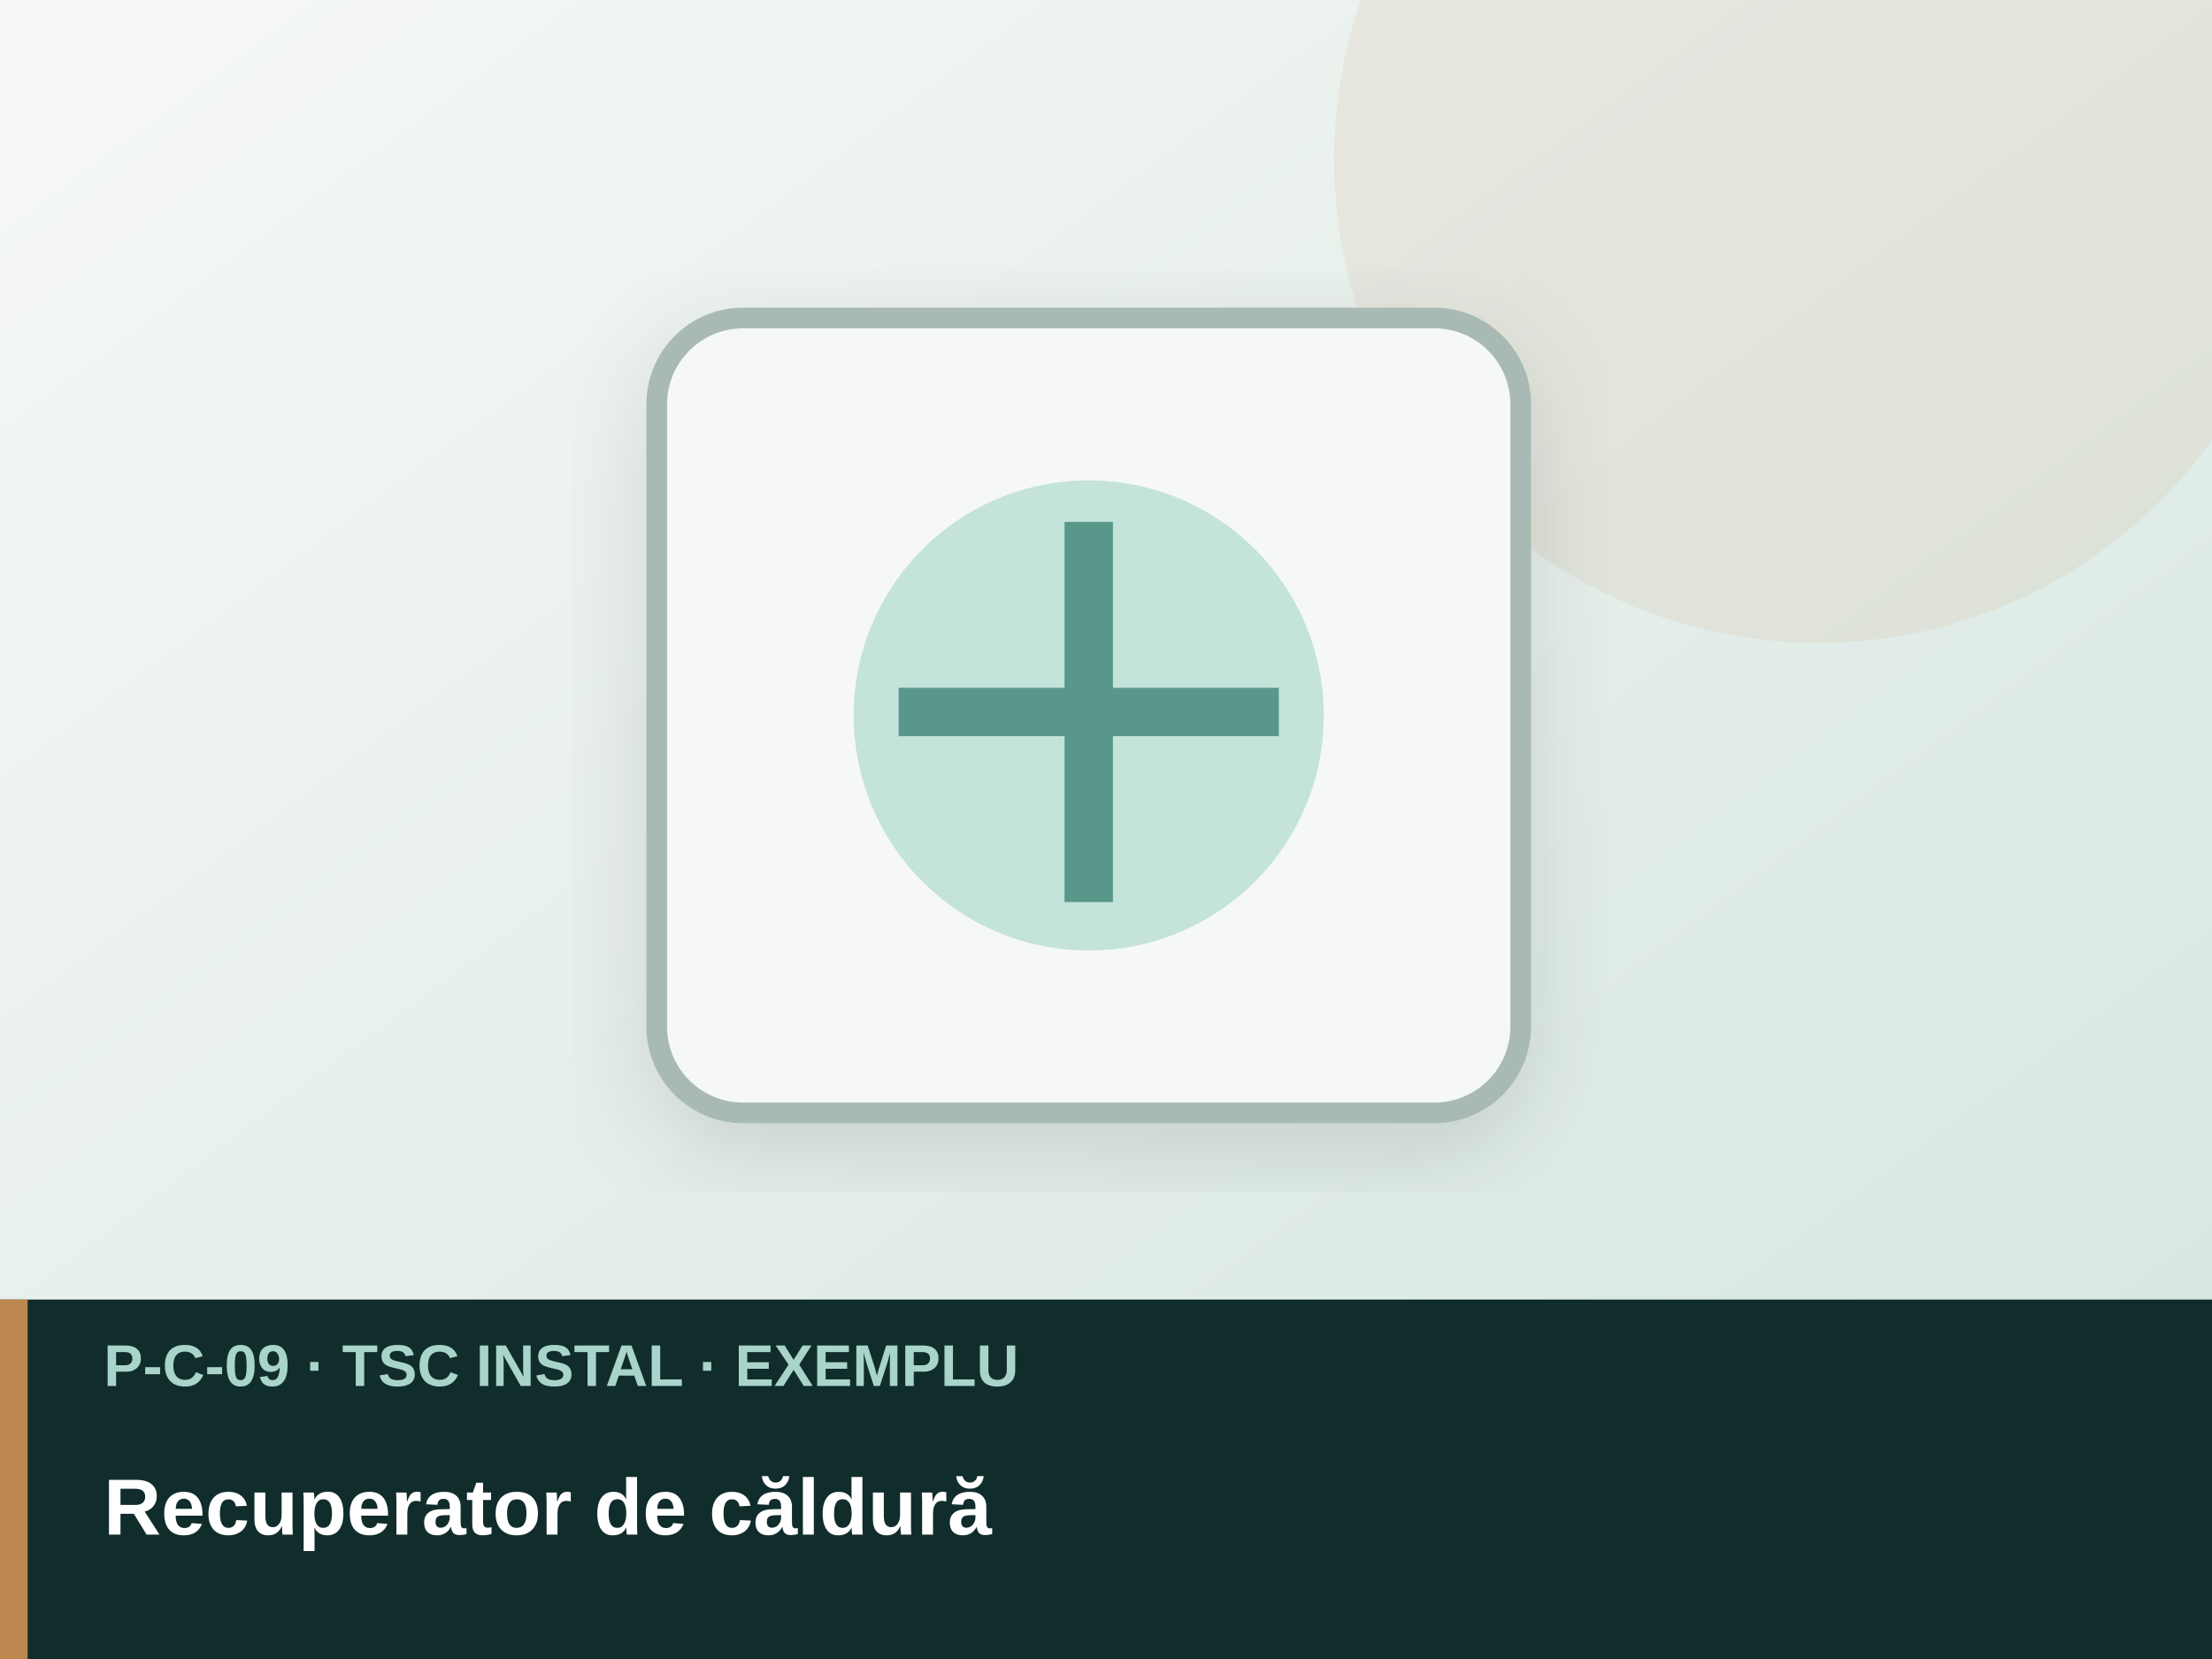
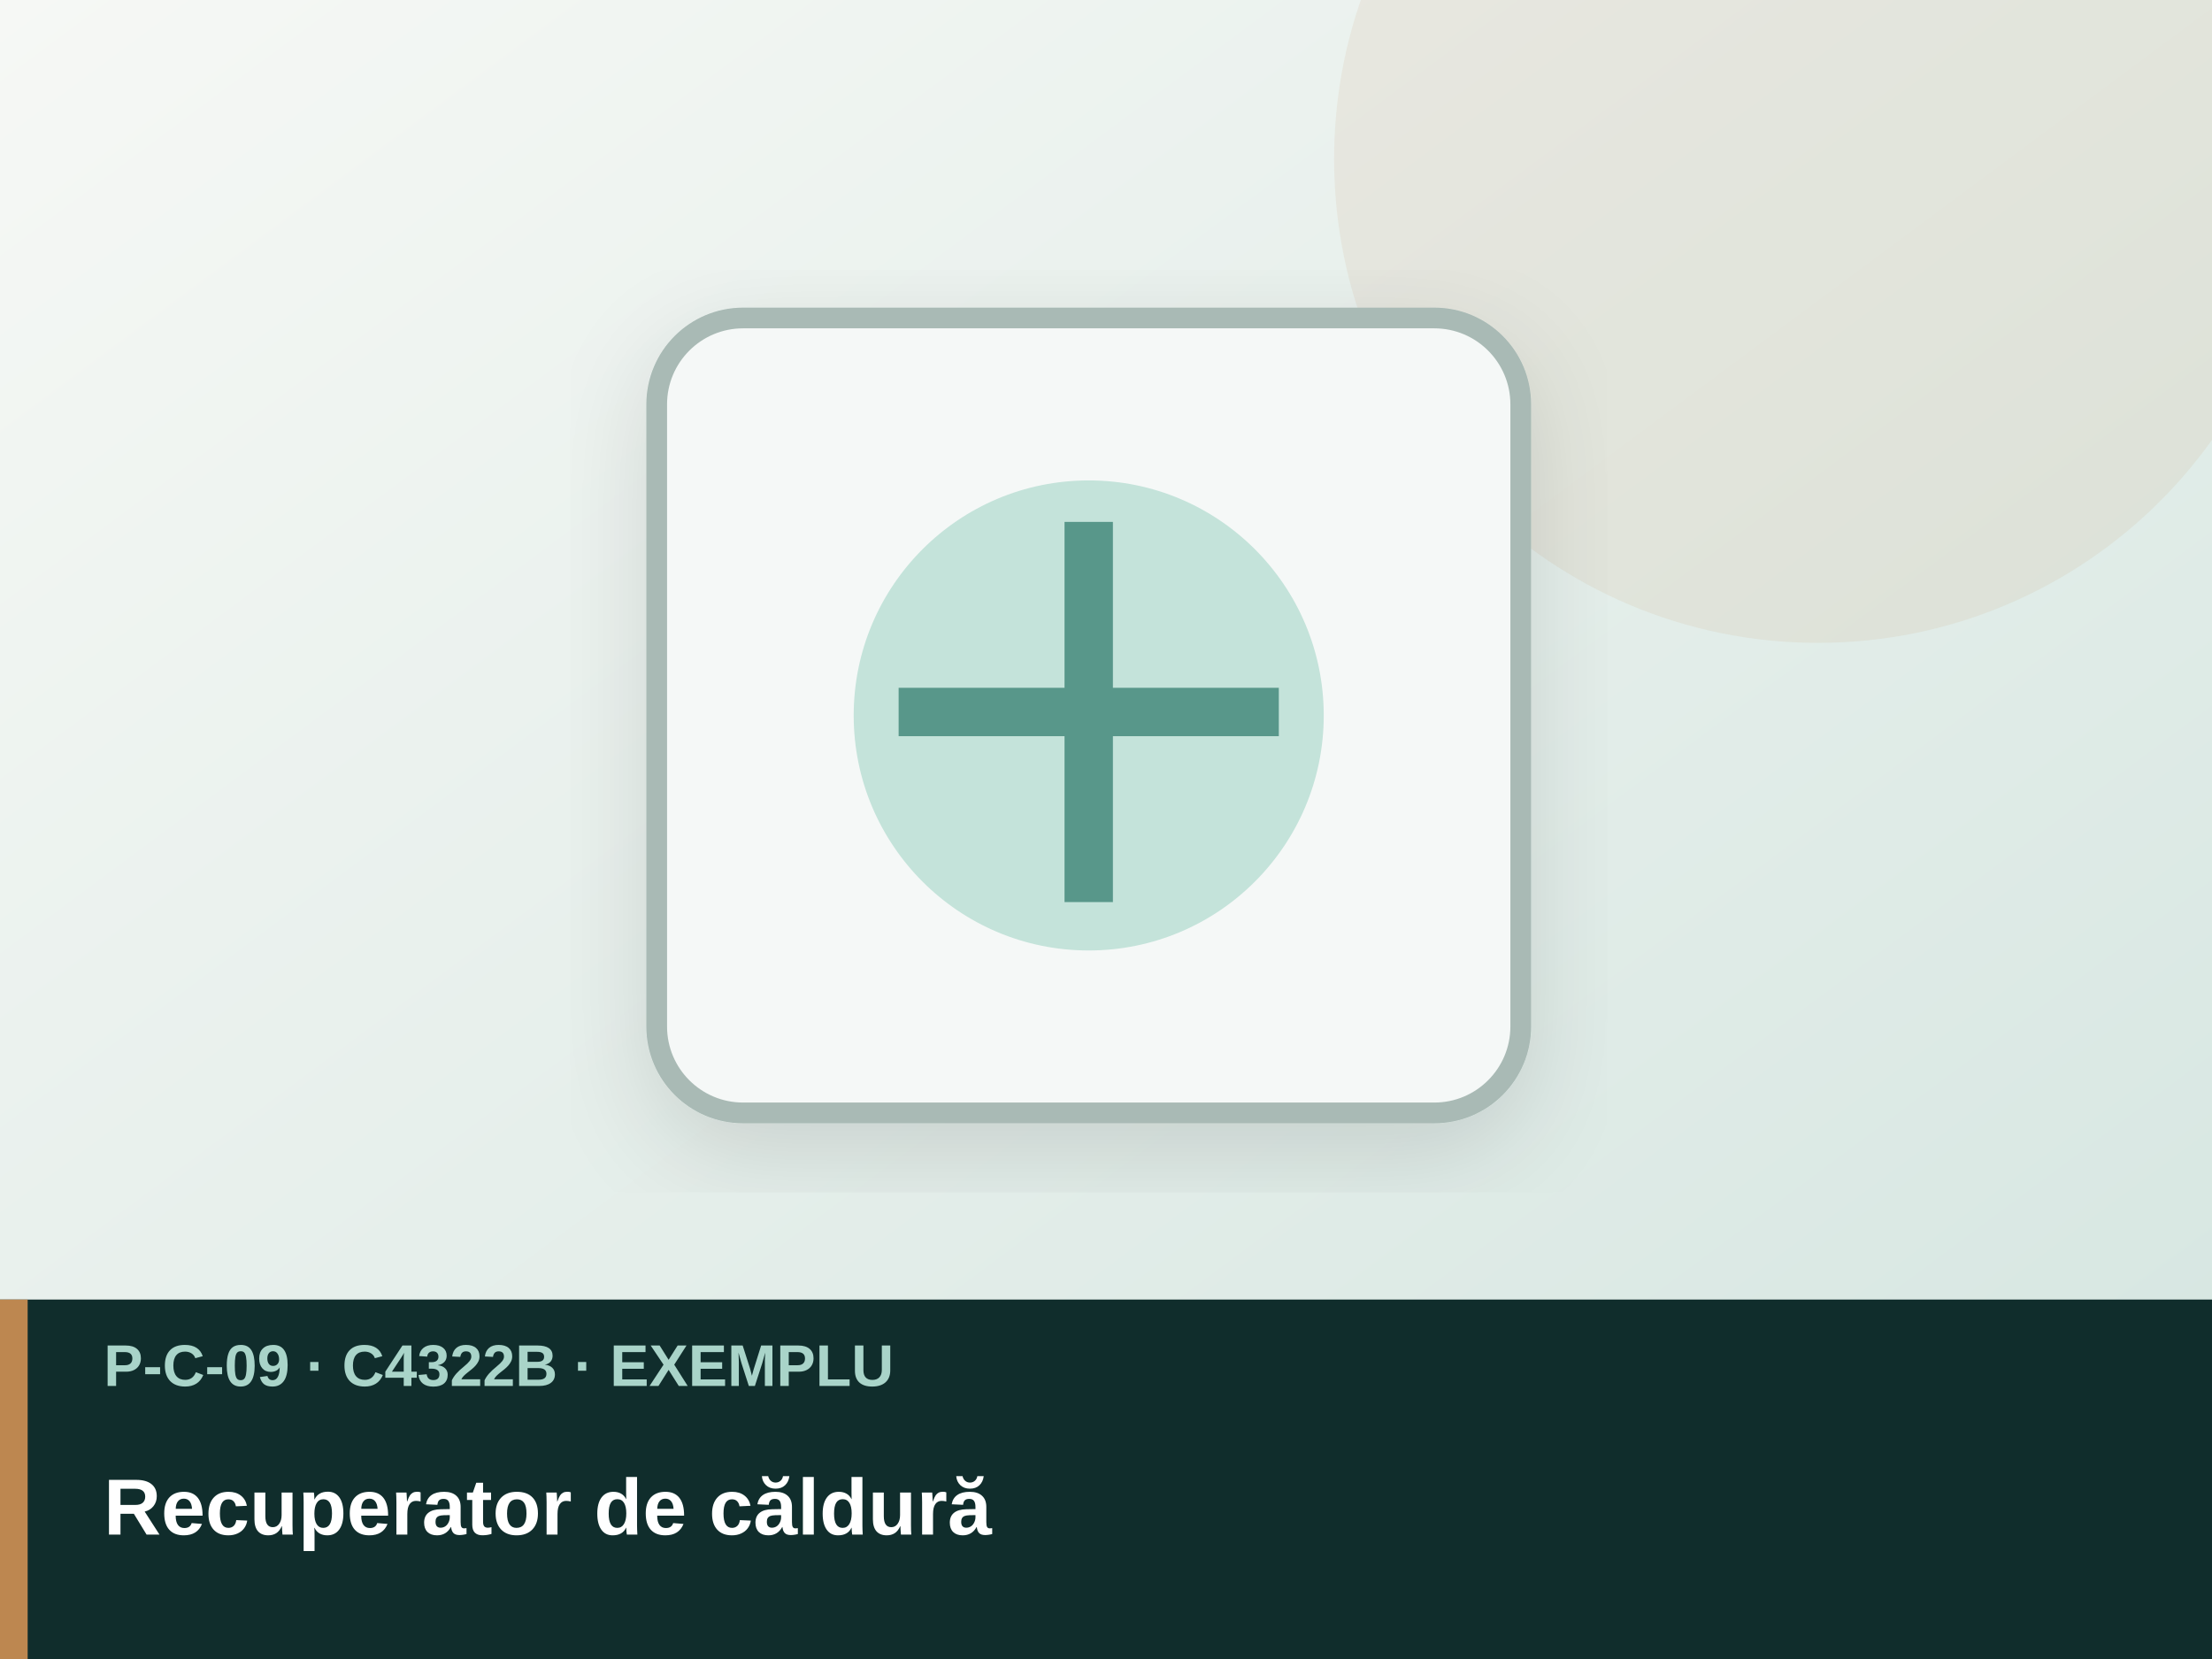
<svg xmlns="http://www.w3.org/2000/svg" width="640" height="480" viewBox="0 0 640 480" role="img" aria-label="Recuperator de căldură — ilustrație demonstrativă">
  <defs>
    <linearGradient id="bg" x1="0" y1="0" x2="1" y2="1">
      <stop stop-color="#f6f8f5" />
      <stop offset="1" stop-color="#d4e5e0" />
    </linearGradient>
    <filter id="shadow">
      <feDropShadow dx="0" dy="9" stdDeviation="14" flood-opacity=".12" />
    </filter>
  </defs>
  <rect width="640" height="480" fill="url(#bg)" />
  <circle cx="526" cy="46" r="140" fill="#bd8750" opacity=".1" />
  <g filter="url(#shadow)">
    <rect x="190" y="92" width="250" height="230" rx="25" fill="#f5f8f7" stroke="#a9bab5" stroke-width="6" />
    <circle cx="315" cy="207" r="68" fill="#c4e3da" />
    <path d="M260 206h110m-55-55v110" stroke="#59978a" stroke-width="14" />
  </g>
  <rect y="376" width="640" height="104" fill="#102d2c" />
  <rect y="376" width="8" height="104" fill="#bd8750" />
-   <text x="30" y="401" fill="#a9d4c9" font-family="Arial,sans-serif" font-size="17" font-weight="bold">P-C-09 · TSC INSTAL · EXEMPLU</text>
+   <text x="30" y="401" fill="#a9d4c9" font-family="Arial,sans-serif" font-size="17" font-weight="bold">P-C-09 · C4322B · EXEMPLU</text>
  <text x="30" y="444" fill="#fff" font-family="Arial,sans-serif" font-size="23" font-weight="bold" textLength="312" lengthAdjust="spacingAndGlyphs">Recuperator de căldură</text>
</svg>
